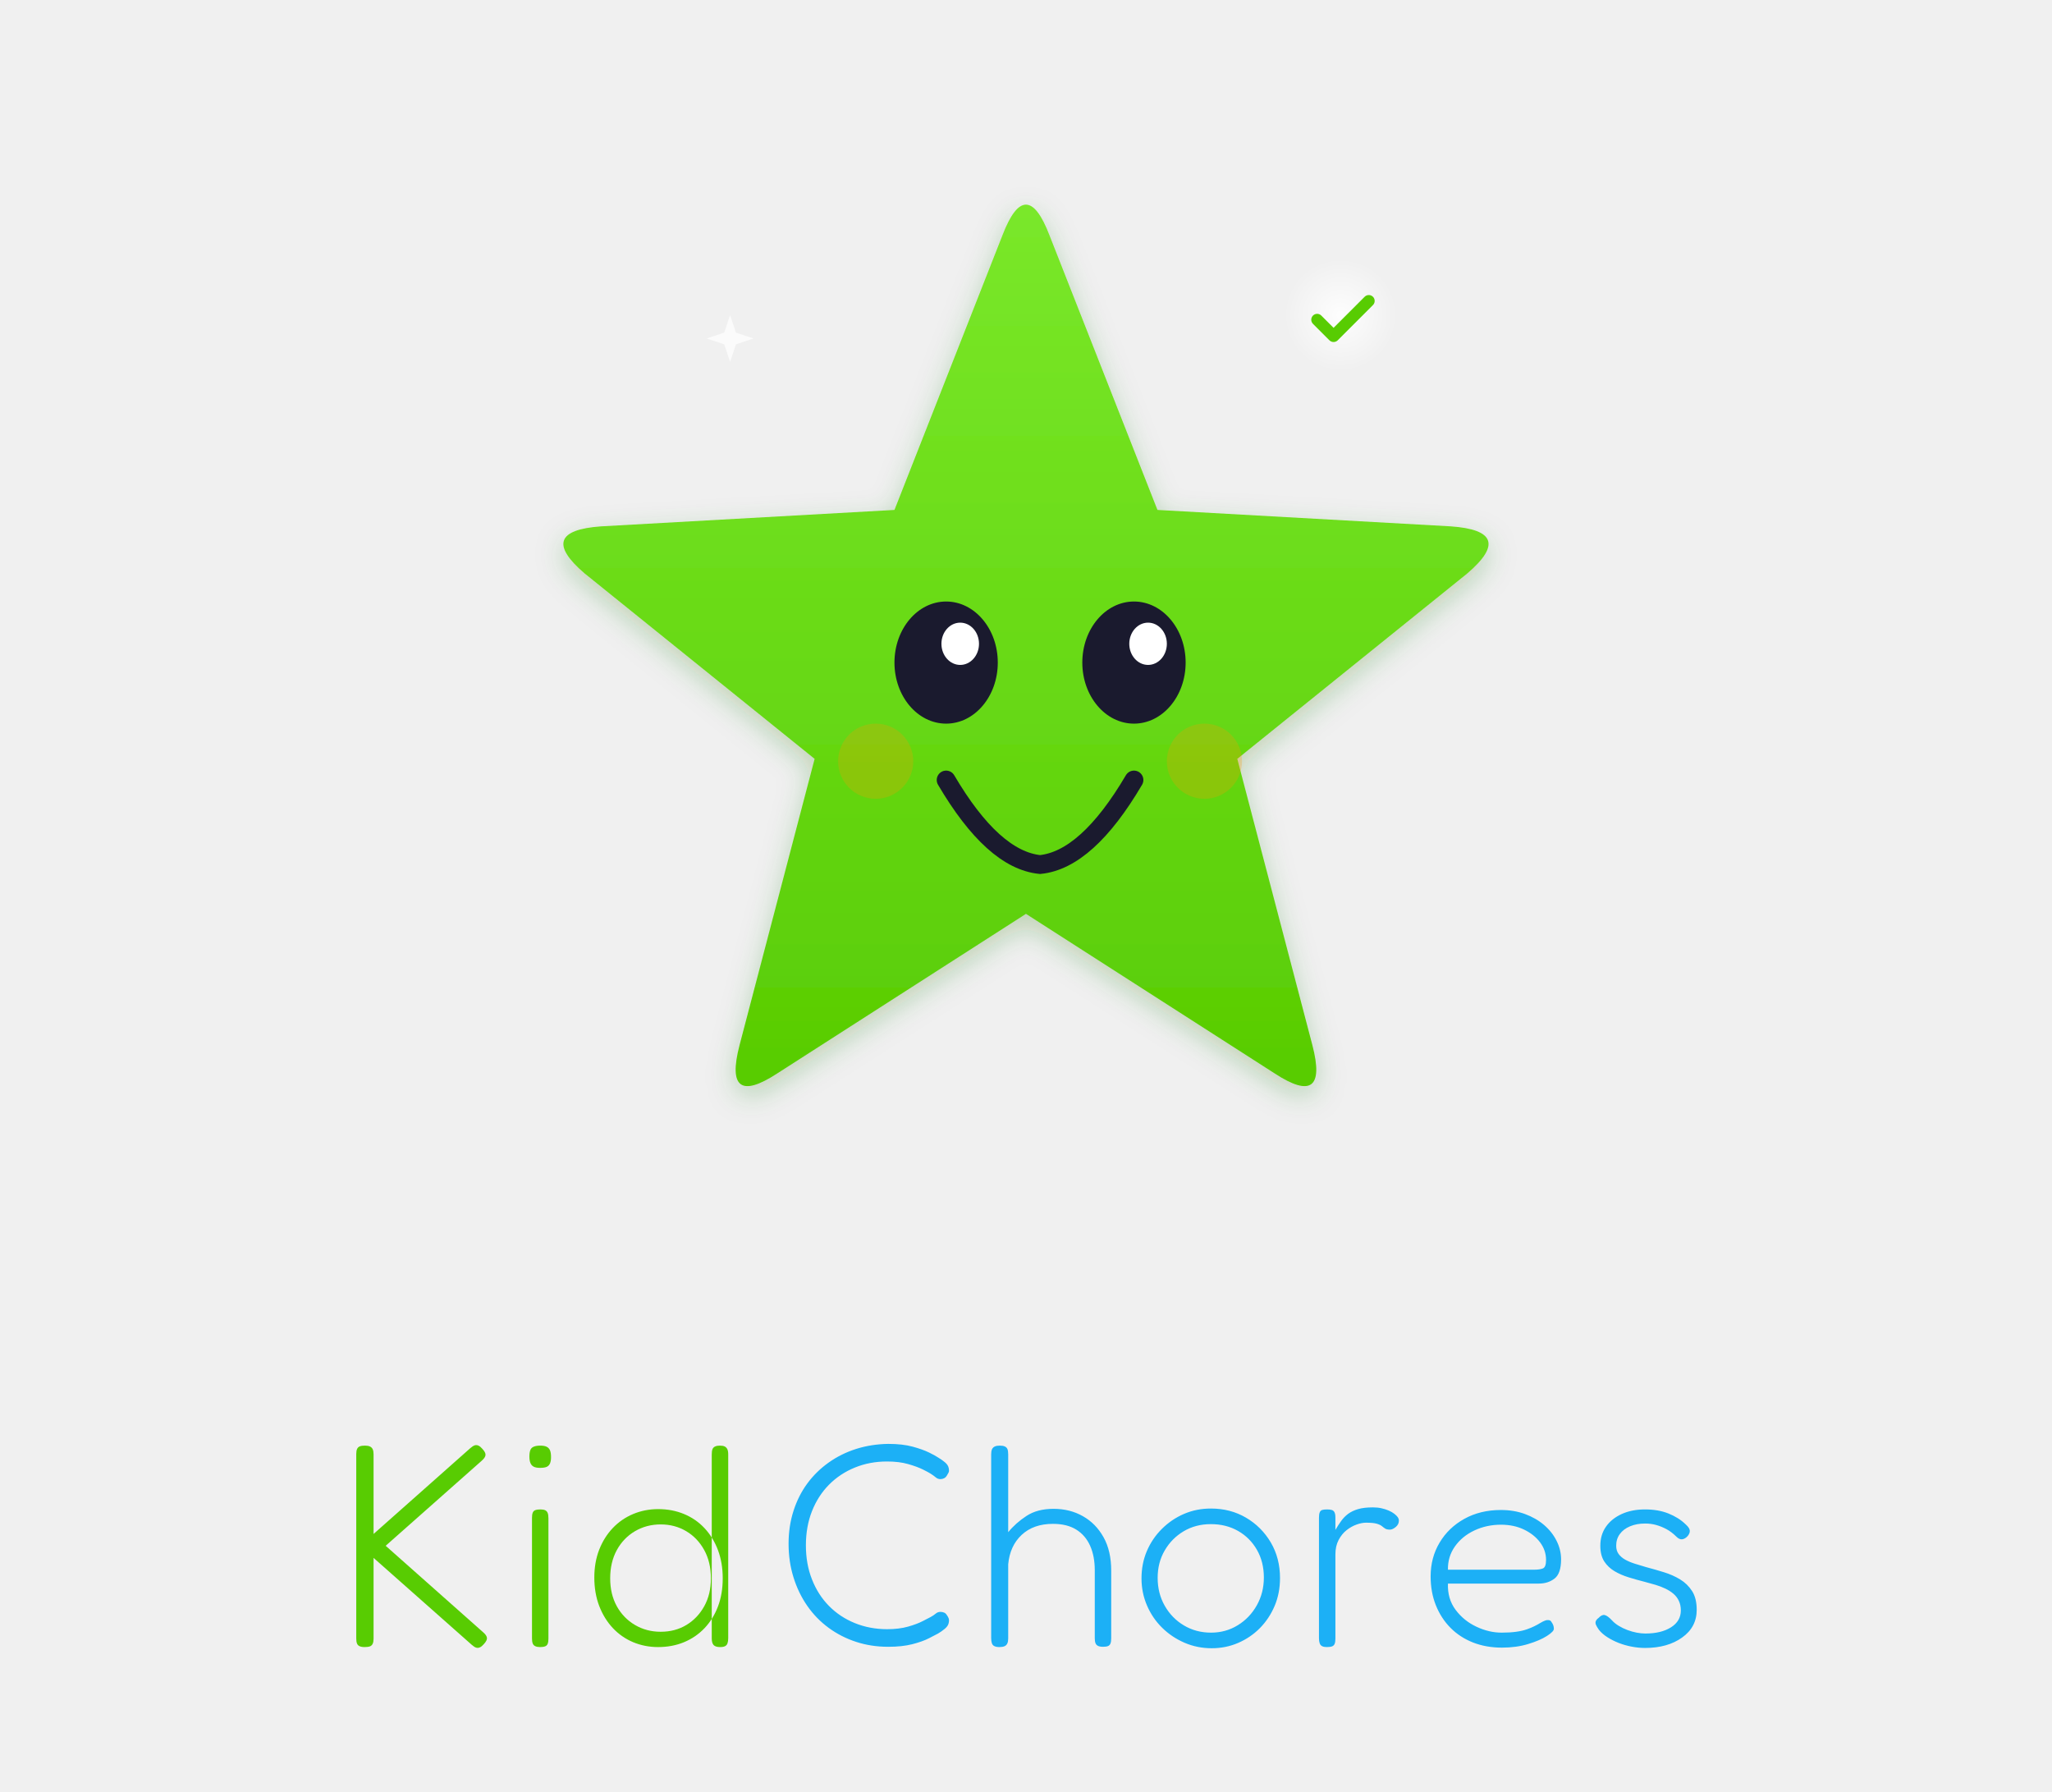
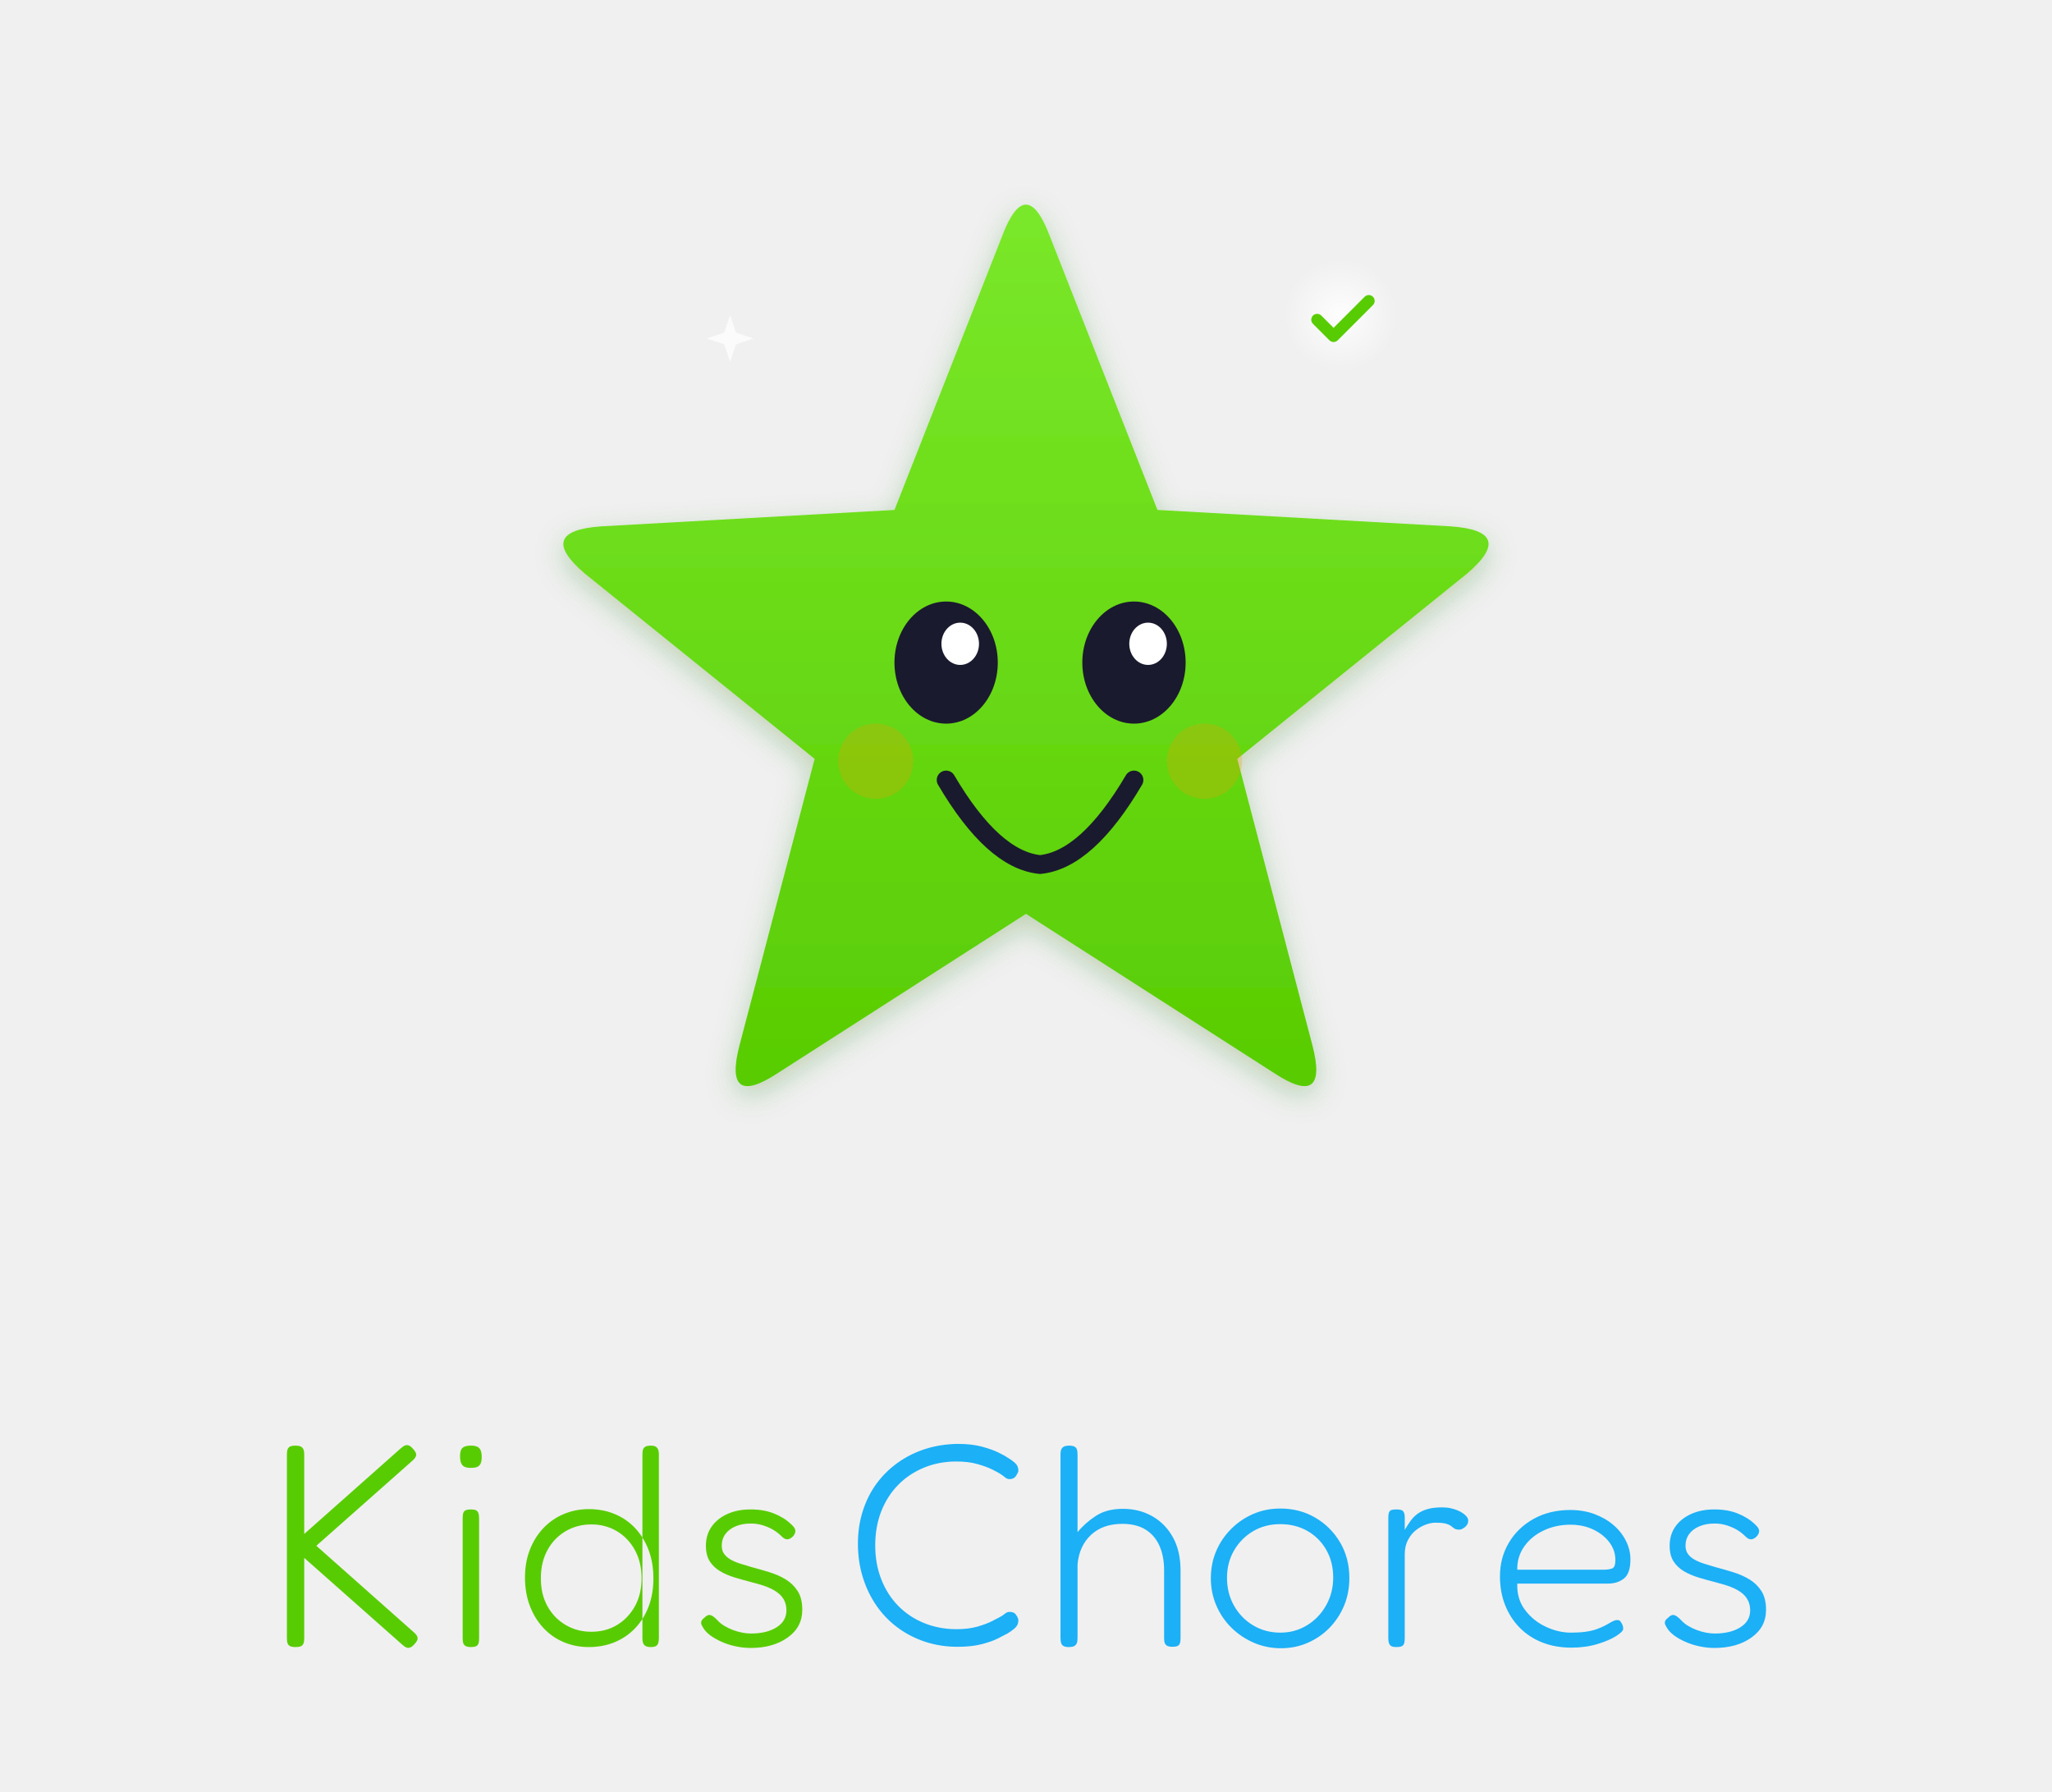
- <svg xmlns="http://www.w3.org/2000/svg" aria-label="KidChores" viewBox="0 0 512 447">
+ <svg xmlns="http://www.w3.org/2000/svg" aria-label="KidsChores" viewBox="0 0 512 447">
  <g transform="translate(106 20)scale(.5859)">
    <defs>
      <radialGradient id="d" cx="50%" cy="50%" r="50%">
        <stop offset="0%" stop-color="#fff" stop-opacity=".9" />
        <stop offset="100%" stop-color="#fff" stop-opacity="0" />
      </radialGradient>
      <linearGradient id="a" x1="0" x2="0" y1="0" y2="1">
        <stop offset="0%" stop-color="#7ae82a" />
        <stop offset="100%" stop-color="#58cc02" />
      </linearGradient>
      <filter id="b" width="110%" height="115%" x="-5%" y="-5%">
        <feDropShadow dx="0" dy="4" flood-color="#2b7a0b" flood-opacity=".25" stdDeviation="6" />
      </filter>
    </defs>
    <path fill="url(#a)" d="M246 66q10-26 20 0l46 117 125 7q28 2 7 20l-98 79 32 122q7 27-16 12l-106-68-106 68q-23 15-16-12l32-122-98-79q-21-18 7-20l125-7Z" filter="url(#b)" />
    <ellipse cx="222" cy="248" fill="#1a1a2e" rx="22" ry="26" />
    <ellipse cx="228" cy="240" fill="#fff" rx="8" ry="9" />
    <ellipse cx="302" cy="248" fill="#1a1a2e" rx="22" ry="26" />
    <ellipse cx="308" cy="240" fill="#fff" rx="8" ry="9" />
    <path fill="none" stroke="#1a1a2e" stroke-linecap="round" stroke-width="8" d="M222 298q20 34 40 36 20-2 40-36" />
    <circle cx="192" cy="290" r="16" fill="#ff9600" opacity=".25" />
    <circle cx="332" cy="290" r="16" fill="#ff9600" opacity=".25" />
    <g transform="translate(390 100)">
      <circle r="24" fill="url(#d)" />
      <path fill="none" stroke="#58cc02" stroke-linecap="round" stroke-linejoin="round" stroke-width="5" d="m-10 2 7 7L12-6" />
    </g>
    <path fill="#fff" d="m130 100 2.5 7.5 7.5 2.5-7.5 2.5-2.5 7.5-2.5-7.5-7.5-2.5 7.5-2.5Z" opacity=".7" />
  </g>
-   <path fill="#58cc02" fill-rule="evenodd" d="M90.98 410.92q-.8 0-1.26-.22-.47-.21-.65-.68t-.18-1.26v-46.01q0-.79.21-1.26.22-.47.69-.65t1.26-.18 1.26.22.68.68q.22.47.22 1.26v19.88l24.12-21.39q.65-.57 1.11-.72.47-.14.94.07t.97.8q.87.93.79 1.58t-1 1.44l-23.91 21.17 24.27 21.53q.93.79 1 1.44.08.64-.79 1.58-.5.58-.97.79t-.94.07q-.46-.14-1.11-.72l-24.48-21.67v20.16q0 .79-.22 1.26-.21.47-.68.65t-1.33.18m43.77 0q-.72 0-1.19-.22-.46-.21-.64-.68t-.18-1.26v-30.1q0-.79.18-1.26t.64-.64q.47-.18 1.26-.18.8 0 1.23.21.43.22.61.69t.18 1.33v30.02q0 .79-.18 1.26t-.65.65-1.26.18m0-44.71q-1.01 0-1.58-.29t-.83-.94-.25-1.65.25-1.59.86-.82q.62-.26 1.62-.26 1.01 0 1.59.29.57.29.83.9.25.61.25 1.69 0 .94-.25 1.55-.26.61-.83.87-.58.25-1.66.25m29.45 44.71q-3.31 0-6.23-1.22-2.91-1.23-5.07-3.53-2.16-2.31-3.39-5.51-1.22-3.2-1.22-7.09 0-3.82 1.22-6.95 1.23-3.13 3.39-5.4t5.07-3.49 6.23-1.23q3.53 0 6.48 1.23 2.95 1.22 5.11 3.53t3.35 5.47 1.19 7.05-1.19 7.02-3.35 5.4-5.11 3.5q-2.95 1.22-6.48 1.22m.65-3.82q3.6 0 6.41-1.69 2.8-1.69 4.46-4.68t1.66-6.95q0-4.03-1.66-7.05-1.66-3.03-4.5-4.72t-6.37-1.69-6.41 1.69-4.54 4.72q-1.65 3.02-1.65 7.05 0 3.96 1.65 6.95 1.66 2.99 4.54 4.68t6.41 1.69m14.83 3.82q-1.15 0-1.62-.5-.47-.51-.47-1.66V362.9q0-.87.18-1.34.18-.46.65-.68t1.19-.22q.79 0 1.22.22t.65.68.22 1.26v45.87q0 .79-.18 1.29-.18.51-.62.72-.43.22-1.22.22" />
-   <path fill="#1cb0f6" fill-rule="evenodd" d="M221.6 410.85q-4.24 0-7.99-1.23-3.74-1.22-6.84-3.49t-5.33-5.47-3.45-7.13q-1.23-3.92-1.23-8.39 0-4.39 1.23-8.2 1.22-3.82 3.45-6.84t5.33-5.22 6.84-3.39q3.75-1.19 7.99-1.26 3.6 0 6.12.69t4.11 1.47 2.23 1.23q.86.5 1.69 1.18.83.69.97 1.48.15.72-.03 1.08t-.4.72q-.29.5-.72.72t-.93.22q-.65 0-1.16-.44-.5-.43-1.29-.93-.43-.29-1.87-1.01t-3.71-1.37-5.29-.65q-4.32 0-8.03 1.52-3.71 1.51-6.45 4.28-2.73 2.77-4.24 6.59t-1.52 8.49 1.52 8.54q1.51 3.85 4.24 6.62t6.45 4.28 8.03 1.52q3.02 0 5.29-.65t3.71-1.41l1.87-.97q.79-.43 1.29-.86.51-.43 1.16-.43.5 0 .93.18t.72.68q.22.29.4.72t.03 1.15q-.14.79-.97 1.48t-1.69 1.19q-.65.36-2.27 1.18-1.62.83-4.14 1.48t-6.05.65m27.8.07q-.8 0-1.26-.22-.47-.21-.65-.72-.18-.5-.18-1.29v-45.87q0-.79.21-1.26.22-.46.69-.68t1.26-.22 1.26.22.65.68.18 1.34v19.36q1.87-2.3 4.57-4.06 2.7-1.77 6.73-1.77 4.1 0 7.34 1.84 3.24 1.83 5.15 5.25t1.91 8.32v16.92q0 .79-.18 1.26t-.61.65-1.23.18-1.26-.22-.64-.68-.18-1.26v-16.92q0-3.53-1.16-6.12-1.15-2.59-3.45-4.03t-5.83-1.44q-4.83 0-7.78 2.73-2.95 2.74-3.38 7.35v18.5q0 .79-.22 1.26t-.68.68-1.26.22m52.92.29q-3.6 0-6.77-1.37t-5.58-3.74-3.78-5.55-1.37-6.77q0-3.67 1.33-6.8t3.75-5.54 5.54-3.75 6.73-1.33q4.83 0 8.71 2.27t6.2 6.19q2.3 3.92 2.3 8.89 0 3.75-1.33 6.91t-3.67 5.55q-2.34 2.37-5.44 3.71t-6.62 1.33m-.15-3.89q3.67 0 6.66-1.84 2.99-1.83 4.75-4.96 1.77-3.14 1.77-6.95 0-3.89-1.73-6.91t-4.72-4.72-6.8-1.69q-3.74 0-6.73 1.76-2.99 1.77-4.75 4.79-1.77 3.02-1.77 6.84 0 3.89 1.77 6.98 1.76 3.1 4.78 4.9t6.77 1.8m28.87 3.6q-.72 0-1.15-.22-.43-.21-.61-.72-.18-.5-.18-1.29v-30.03q0-.86.18-1.33t.61-.61 1.23-.14q.72 0 1.18.14.47.14.69.61t.21 1.33v3.03q.72-1.23 1.44-2.23.72-1.01 1.73-1.77 1.01-.75 2.49-1.19 1.47-.43 3.7-.43 1.16 0 2.13.22.97.21 1.8.57t1.4.8.87.86q.28.43.28.86 0 .94-.79 1.59t-1.44.65q-.79 0-1.19-.26-.39-.25-.82-.61-.44-.36-1.3-.61t-2.66-.25q-1.08 0-2.38.47t-2.48 1.4q-1.19.94-1.98 2.45-.8 1.51-.8 3.6v21.02q0 .79-.18 1.26t-.64.65q-.47.18-1.34.18m43.71.14q-3.96 0-7.24-1.29-3.27-1.3-5.61-3.67t-3.64-5.62-1.3-7.2q0-4.68 2.24-8.42 2.23-3.75 6.19-5.94t9.07-2.2q3.31 0 6.05 1.01t4.75 2.73 3.13 3.96 1.12 4.61q0 3.53-1.62 4.79t-3.93 1.26h-22.68q-.14 3.82 1.91 6.55 2.05 2.74 5.19 4.21 3.13 1.48 6.3 1.48 2.08 0 3.63-.22 1.55-.21 2.67-.61 1.11-.39 1.9-.79.8-.4 1.44-.79.65-.4 1.23-.61.36-.15.83-.11t.68.39q.36.51.5.9.15.4.15.9 0 .65-1.73 1.77-1.73 1.11-4.68 2.01t-6.55.9m-13.47-19.44h21.46q1.44 0 2.23-.32t.79-2.12q0-2.38-1.47-4.36-1.48-1.98-4-3.2t-5.76-1.23q-3.6 0-6.66 1.44t-4.86 4-1.73 5.79m49.18 19.52q-1.66 0-3.35-.33-1.69-.32-3.24-.93t-2.84-1.44-2.09-1.84q-.5-.72-.72-1.22-.22-.51-.04-.94t.69-.79q.79-.87 1.51-.72.72.14 1.87 1.37.65.72 1.66 1.33t2.16 1.04 2.3.65 2.16.22q3.96 0 6.41-1.55t2.45-4.21q0-1.37-.51-2.42-.5-1.04-1.36-1.76t-1.98-1.26-2.45-.94-2.7-.75q-2.02-.51-4-1.12t-3.56-1.55-2.56-2.44q-.97-1.52-.97-3.89 0-2.74 1.4-4.75 1.41-2.02 3.93-3.17t5.83-1.15q1.66 0 3.1.25t2.7.75 2.37 1.19 2.05 1.62q.87.79.94 1.44t-.5 1.37q-.65.72-1.37.83t-1.51-.69q-1.16-1.15-2.42-1.83t-2.59-1.05-2.77-.36q-2.09 0-3.74.69t-2.56 1.94-.9 2.92q0 1.22.61 2.05t1.62 1.4 2.38 1.01 2.88.87q2.16.57 4.39 1.26 2.23.68 4.07 1.8 1.83 1.11 2.99 2.91 1.15 1.8 1.15 4.68 0 4.32-3.64 6.91-3.63 2.6-9.25 2.6" />
+   <path fill="#58cc02" fill-rule="evenodd" d="M73.68 410.92q-.8 0-1.26-.22-.47-.21-.65-.68t-.18-1.26v-46.01q0-.79.21-1.26.22-.47.69-.65t1.26-.18 1.26.22.68.68q.22.47.22 1.26v19.88l24.12-21.39q.65-.57 1.11-.72.47-.14.94.07t.97.8q.87.93.79 1.58t-1 1.44l-23.91 21.17 24.27 21.53q.93.79 1 1.44.08.64-.79 1.58-.5.58-.97.79t-.94.07q-.46-.14-1.11-.72l-24.48-21.67v20.16q0 .79-.22 1.26-.21.47-.68.65t-1.33.18m43.77 0q-.72 0-1.19-.22-.46-.21-.64-.68t-.18-1.26v-30.1q0-.79.18-1.26t.64-.64q.47-.18 1.26-.18.8 0 1.23.21.43.22.61.69t.18 1.33v30.02q0 .79-.18 1.26t-.65.65-1.26.18m0-44.71q-1.01 0-1.58-.29t-.83-.94q-.25-.64-.25-1.65t.25-1.59.86-.82q.62-.26 1.62-.26 1.01 0 1.59.29.57.29.83.9.25.61.25 1.69 0 .94-.25 1.55-.26.61-.83.87-.58.25-1.66.25m29.45 44.71q-3.31 0-6.23-1.22-2.91-1.23-5.07-3.53-2.16-2.31-3.39-5.51-1.22-3.2-1.22-7.09 0-3.82 1.22-6.95 1.23-3.13 3.39-5.4t5.07-3.49 6.23-1.23q3.53 0 6.48 1.23 2.95 1.22 5.11 3.53t3.35 5.47 1.19 7.05-1.19 7.02-3.35 5.4-5.11 3.5q-2.95 1.22-6.48 1.22m.65-3.82q3.6 0 6.41-1.69 2.8-1.69 4.46-4.68t1.66-6.95q0-4.03-1.66-7.05-1.66-3.03-4.5-4.72t-6.37-1.69-6.41 1.69-4.54 4.72q-1.65 3.02-1.65 7.05 0 3.96 1.65 6.95 1.66 2.99 4.54 4.68t6.41 1.69m14.83 3.82q-1.15 0-1.62-.5-.47-.51-.47-1.66V362.9q0-.87.18-1.34.18-.46.65-.68t1.19-.22q.79 0 1.22.22t.65.68.22 1.26v45.87q0 .79-.18 1.29-.18.51-.62.72-.43.22-1.22.22m24.91.22q-1.65 0-3.35-.33-1.69-.32-3.24-.93-1.54-.62-2.84-1.44-1.3-.83-2.09-1.84-.5-.72-.72-1.22-.21-.51-.03-.94t.68-.79q.79-.87 1.51-.72.72.14 1.87 1.37.65.72 1.66 1.33t2.16 1.04 2.3.65 2.16.22q3.96 0 6.41-1.55t2.45-4.21q0-1.37-.5-2.42-.51-1.04-1.37-1.76t-1.98-1.26-2.45-.94-2.7-.75q-2.02-.51-4-1.12t-3.56-1.55-2.56-2.44q-.97-1.52-.97-3.89 0-2.74 1.41-4.75 1.4-2.02 3.92-3.17t5.83-1.15q1.66 0 3.1.25t2.7.75 2.37 1.19 2.06 1.62q.86.79.93 1.44t-.5 1.37q-.65.72-1.37.83t-1.51-.69q-1.15-1.15-2.41-1.83t-2.6-1.05-2.77-.36q-2.09 0-3.74.69t-2.56 1.94-.9 2.92q0 1.22.61 2.05.62.83 1.62 1.4 1.01.58 2.38 1.01t2.88.87q2.16.57 4.39 1.26 2.23.68 4.07 1.8 1.84 1.11 2.99 2.91t1.15 4.68q0 4.32-3.64 6.91-3.63 2.6-9.25 2.6" />
+   <path fill="#1cb0f6" fill-rule="evenodd" d="M238.9 410.85q-4.24 0-7.99-1.23-3.74-1.22-6.84-3.49t-5.33-5.47-3.45-7.13-1.23-8.39q0-4.39 1.23-8.2 1.22-3.82 3.45-6.84t5.33-5.22 6.84-3.39 7.99-1.26q3.6 0 6.12.69t4.11 1.47 2.23 1.23q.86.5 1.69 1.18.83.69.97 1.48.15.72-.03 1.08t-.4.72q-.29.5-.72.72t-.93.22q-.65 0-1.16-.44-.5-.43-1.29-.93-.43-.29-1.87-1.01t-3.71-1.37-5.29-.65q-4.32 0-8.03 1.52-3.71 1.51-6.45 4.28-2.73 2.77-4.24 6.59t-1.52 8.49 1.52 8.54q1.51 3.85 4.24 6.62t6.45 4.28 8.03 1.52q3.02 0 5.29-.65t3.71-1.41l1.87-.97q.79-.43 1.29-.86.51-.43 1.16-.43.5 0 .93.18t.72.68q.22.29.4.72t.03 1.15q-.14.79-.97 1.48t-1.69 1.19q-.65.36-2.27 1.18-1.62.83-4.14 1.48t-6.05.65m27.8.07q-.8 0-1.26-.22-.47-.21-.65-.72-.18-.5-.18-1.29v-45.87q0-.79.21-1.26.22-.46.69-.68t1.26-.22 1.26.22.65.68.18 1.34v19.36q1.87-2.3 4.57-4.06 2.7-1.77 6.73-1.77 4.1 0 7.34 1.84 3.24 1.83 5.15 5.25t1.91 8.32v16.92q0 .79-.18 1.26t-.61.65-1.23.18-1.26-.22-.64-.68-.18-1.26v-16.92q0-3.53-1.16-6.12-1.15-2.59-3.45-4.03t-5.83-1.44q-4.83 0-7.78 2.73-2.95 2.74-3.38 7.35v18.5q0 .79-.22 1.26t-.68.68q-.47.22-1.26.22m52.92.29q-3.6 0-6.77-1.37t-5.58-3.74-3.78-5.55-1.37-6.77q0-3.67 1.33-6.8t3.75-5.54 5.54-3.75 6.73-1.33q4.83 0 8.71 2.27t6.2 6.19q2.3 3.92 2.3 8.89 0 3.75-1.33 6.91t-3.67 5.55q-2.34 2.37-5.44 3.71t-6.62 1.33m-.15-3.89q3.67 0 6.66-1.84 2.99-1.83 4.75-4.96 1.77-3.14 1.77-6.95 0-3.89-1.73-6.91t-4.72-4.72-6.8-1.69q-3.74 0-6.73 1.76-2.99 1.77-4.75 4.79-1.77 3.02-1.77 6.84 0 3.89 1.77 6.98 1.76 3.1 4.78 4.9t6.77 1.8m28.87 3.6q-.72 0-1.15-.22-.43-.21-.61-.72-.18-.5-.18-1.29v-30.03q0-.86.18-1.33t.61-.61 1.23-.14q.72 0 1.18.14.47.14.69.61t.21 1.33v3.03q.72-1.23 1.44-2.23.72-1.01 1.73-1.77 1.01-.75 2.49-1.19 1.47-.43 3.7-.43 1.16 0 2.13.22.97.21 1.8.57t1.4.8.87.86q.28.43.28.86 0 .94-.79 1.59t-1.44.65q-.79 0-1.19-.26-.39-.25-.82-.61-.44-.36-1.3-.61t-2.66-.25q-1.08 0-2.38.47t-2.48 1.4q-1.19.94-1.98 2.45-.8 1.51-.8 3.6v21.02q0 .79-.18 1.26t-.64.65q-.47.18-1.34.18m43.71.14q-3.96 0-7.24-1.29-3.27-1.3-5.61-3.67t-3.64-5.62-1.3-7.2q0-4.68 2.24-8.42 2.23-3.75 6.19-5.94t9.07-2.2q3.31 0 6.05 1.01t4.75 2.73 3.13 3.96 1.12 4.61q0 3.53-1.62 4.79t-3.93 1.26h-22.68q-.14 3.82 1.91 6.55 2.05 2.74 5.19 4.21 3.13 1.48 6.3 1.48 2.08 0 3.63-.22 1.55-.21 2.67-.61 1.11-.39 1.9-.79.8-.4 1.44-.79.65-.4 1.23-.61.36-.15.83-.11t.68.39q.36.51.5.9.15.4.15.9 0 .65-1.73 1.77-1.73 1.11-4.68 2.01t-6.55.9m-13.47-19.44h21.46q1.44 0 2.23-.32t.79-2.12q0-2.38-1.47-4.36-1.48-1.98-4-3.2t-5.76-1.23q-3.6 0-6.66 1.44t-4.86 4-1.73 5.79m49.18 19.52q-1.66 0-3.35-.33-1.69-.32-3.24-.93t-2.84-1.44q-1.3-.83-2.09-1.84-.5-.72-.72-1.22-.22-.51-.04-.94t.69-.79q.79-.87 1.51-.72.72.14 1.87 1.37.65.72 1.66 1.33t2.16 1.04 2.3.65 2.16.22q3.96 0 6.41-1.55t2.45-4.21q0-1.37-.51-2.42-.5-1.04-1.36-1.76t-1.98-1.26-2.45-.94-2.7-.75q-2.02-.51-4-1.12t-3.56-1.55-2.56-2.44q-.97-1.52-.97-3.89 0-2.74 1.4-4.75 1.41-2.02 3.93-3.17t5.83-1.15q1.66 0 3.1.25t2.7.75 2.37 1.19 2.05 1.62q.87.79.94 1.44t-.5 1.37q-.65.72-1.37.83t-1.51-.69q-1.16-1.15-2.42-1.83t-2.59-1.05-2.77-.36q-2.09 0-3.74.69t-2.56 1.94-.9 2.92q0 1.22.61 2.05t1.62 1.4 2.38 1.01 2.88.87q2.16.57 4.39 1.26 2.23.68 4.07 1.8 1.83 1.11 2.99 2.91 1.15 1.8 1.15 4.68 0 4.32-3.64 6.91-3.63 2.6-9.25 2.6" />
</svg>
